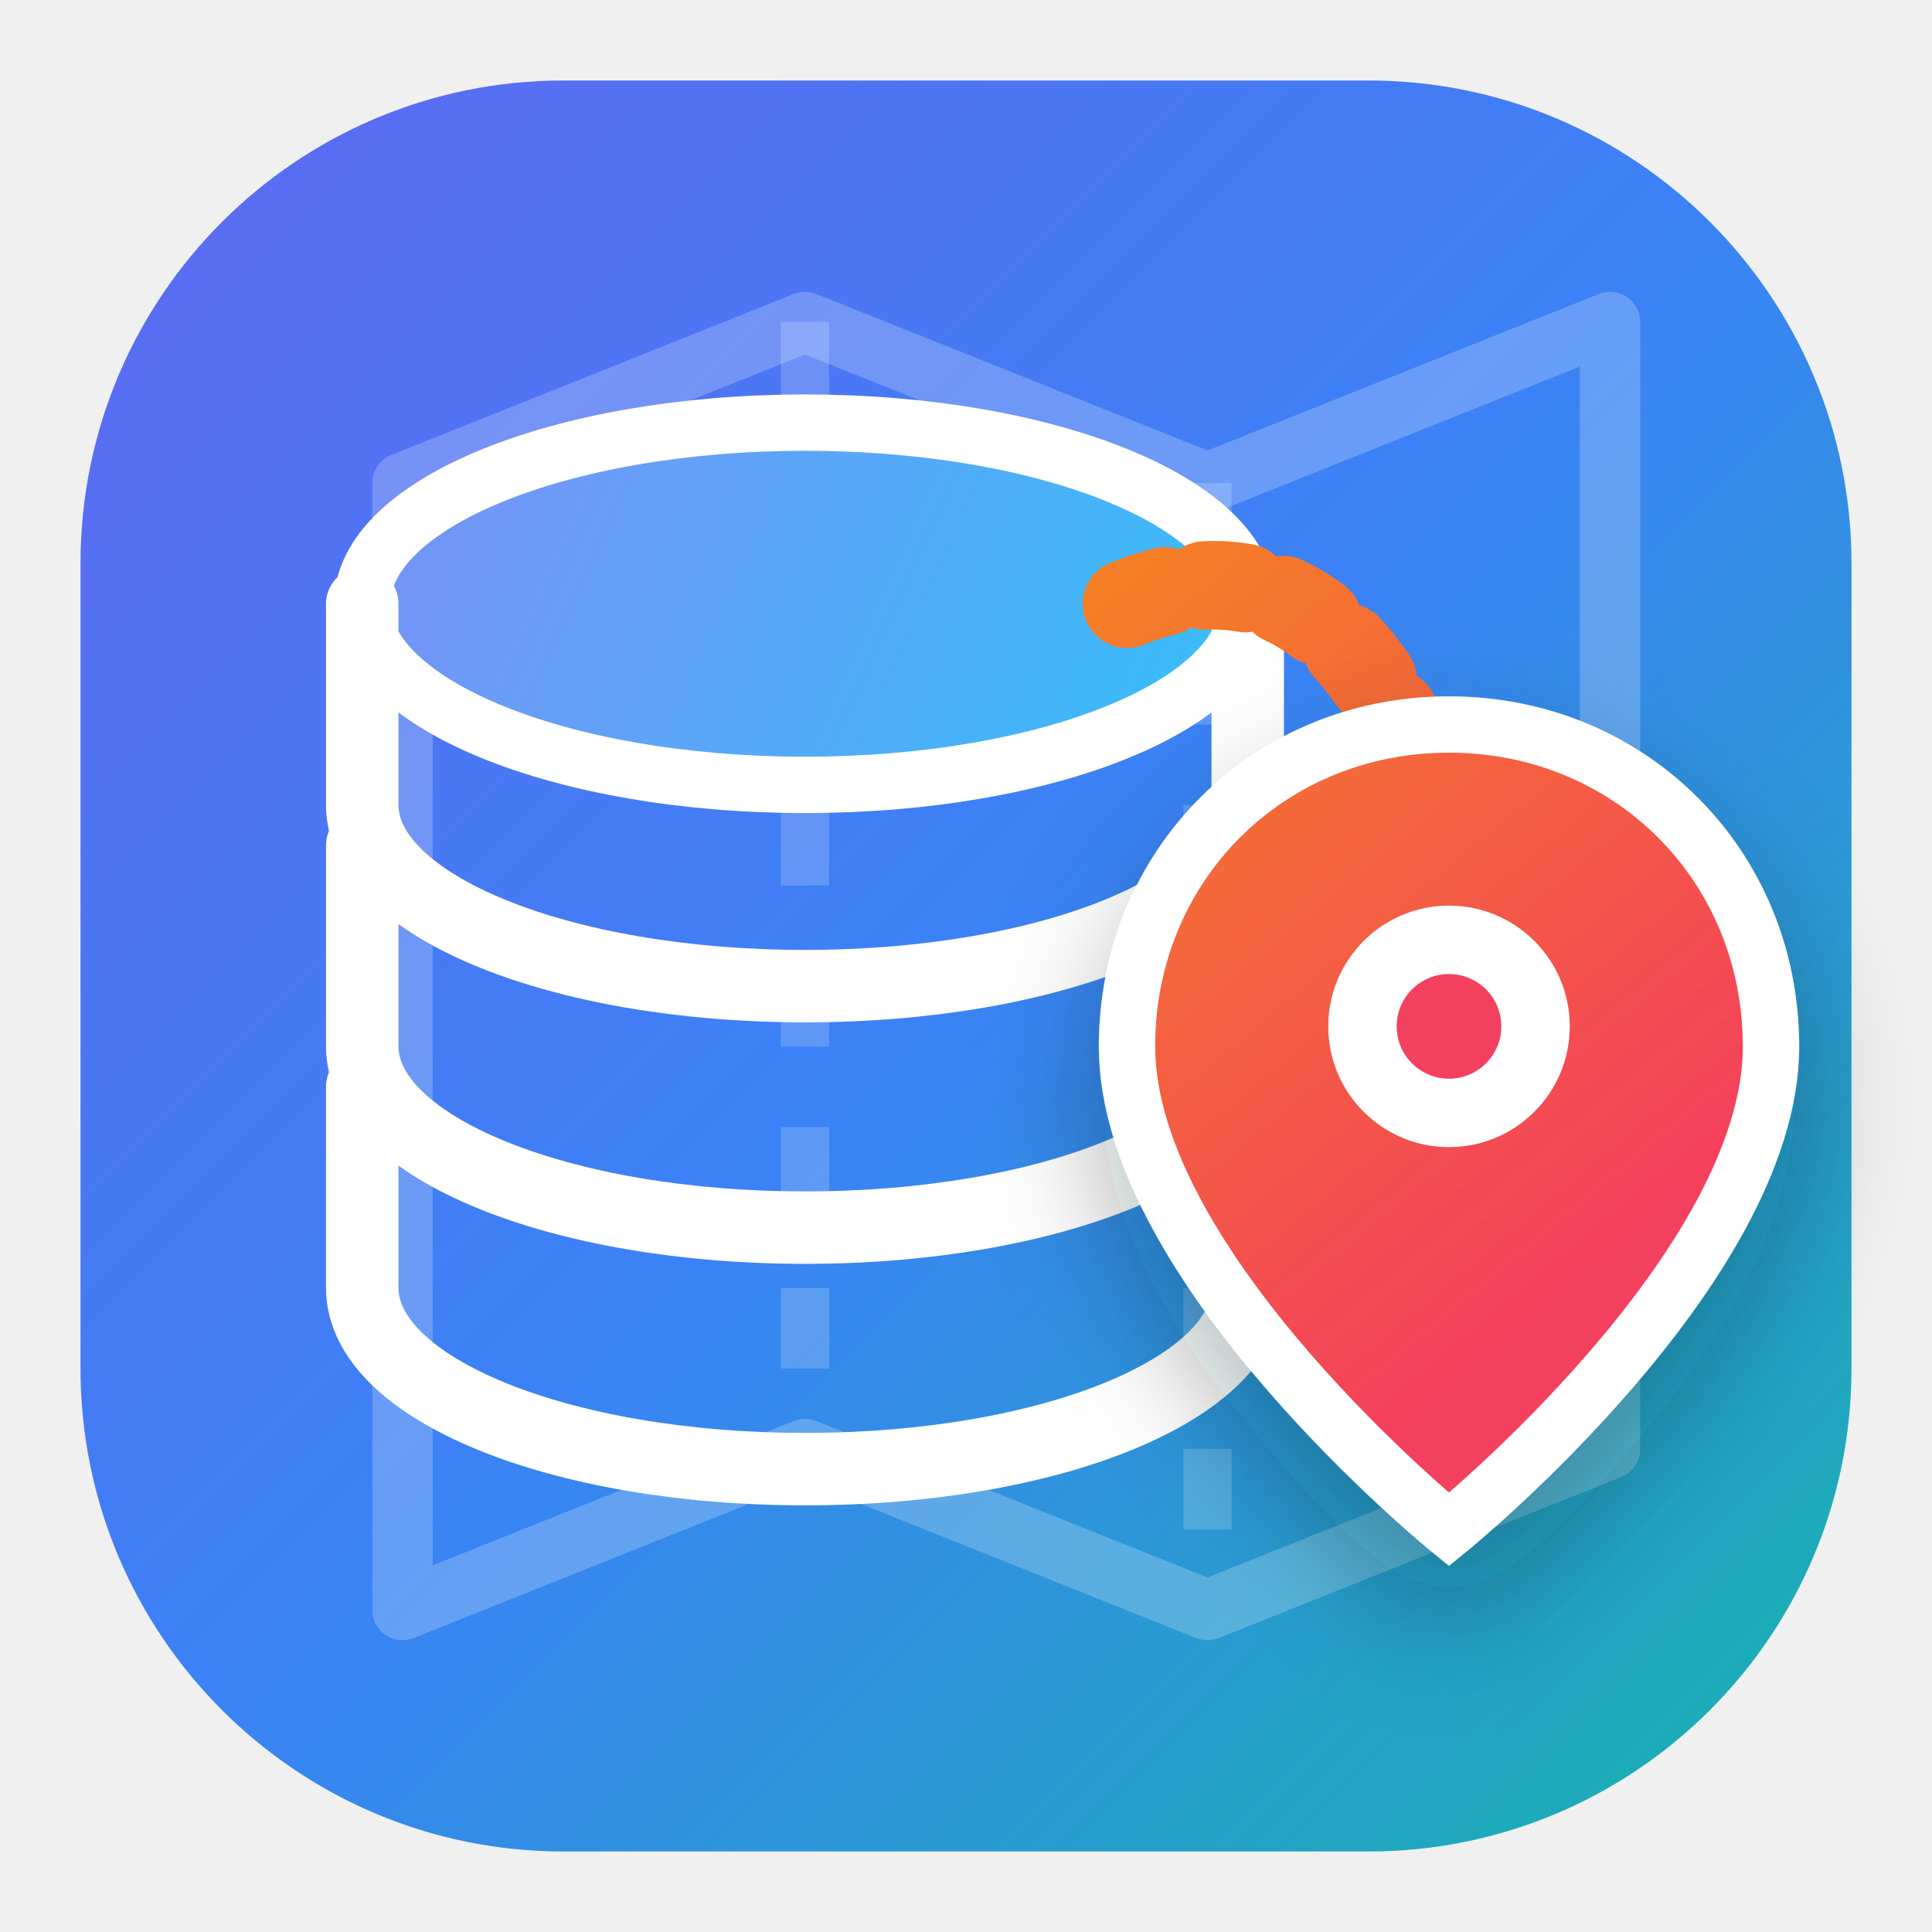
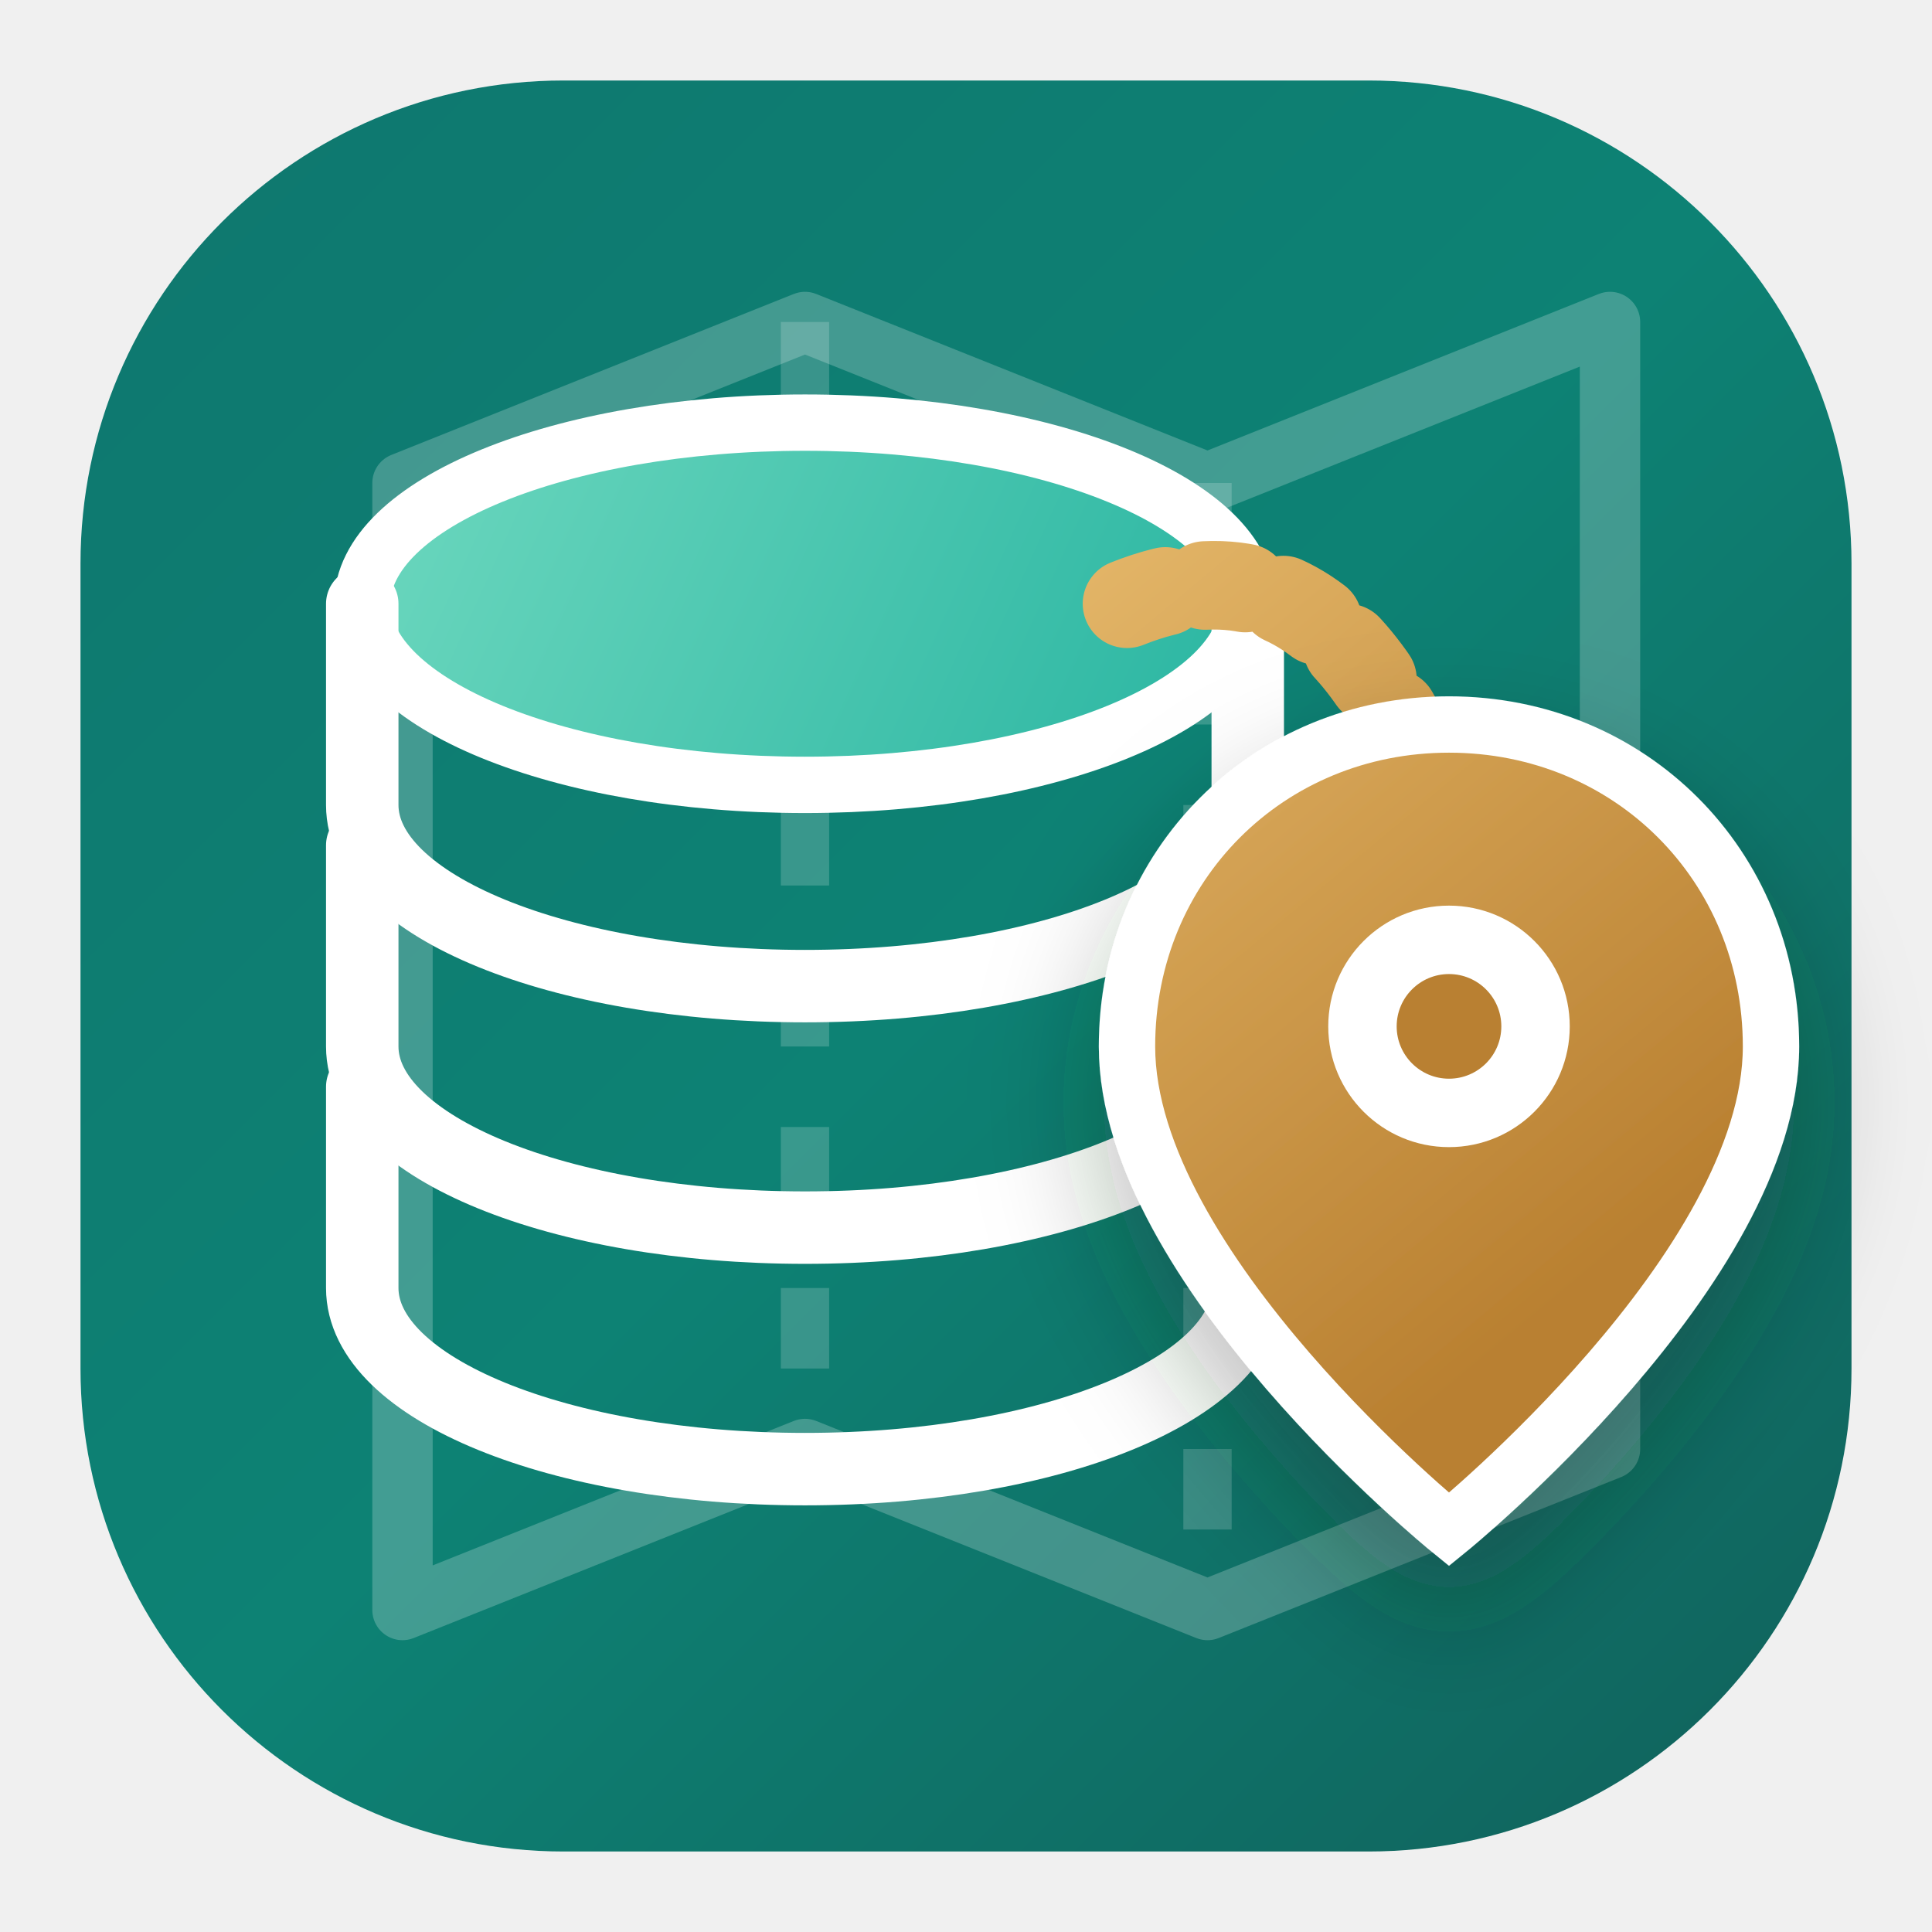
<svg xmlns="http://www.w3.org/2000/svg" viewBox="0 0 48 48" fill="none">
  <defs>
    <linearGradient id="dbmap-grad-primary" x1="0" y1="0" x2="48" y2="48" gradientUnits="userSpaceOnUse">
-       <stop offset="0%" stop-color="#6366f1" />
-       <stop offset="50%" stop-color="#3b82f6" />
-       <stop offset="100%" stop-color="#14b8a6" />
+       <stop offset="0%" stop-color="#0f766e" />
+       <stop offset="50%" stop-color="#0d8274" />
+       <stop offset="100%" stop-color="#115e59" />
    </linearGradient>
    <linearGradient id="dbmap-grad-accent" x1="24" y1="4" x2="44" y2="28" gradientUnits="userSpaceOnUse">
-       <stop offset="0%" stop-color="#f59e0b" />
-       <stop offset="100%" stop-color="#f43f5e" />
+       <stop offset="0%" stop-color="#f5cc7f" />
+       <stop offset="100%" stop-color="#b98031" />
    </linearGradient>
    <linearGradient id="dbmap-grad-cap" x1="8" y1="8" x2="30" y2="18" gradientUnits="userSpaceOnUse">
-       <stop offset="0%" stop-color="#818cf8" />
-       <stop offset="100%" stop-color="#38bdf8" />
+       <stop offset="0%" stop-color="#73dbc1" />
+       <stop offset="100%" stop-color="#2db7a3" />
    </linearGradient>
    <filter id="dbmap-shadow" x="-10%" y="-10%" width="120%" height="120%" filterUnits="userSpaceOnUse">
-       <feDropShadow dx="0" dy="1.5" stdDeviation="1.5" flood-color="#0f172a" flood-opacity="0.3" />
+       <feDropShadow dx="0" dy="1.5" stdDeviation="1.5" flood-color="#182e26" flood-opacity="0.3" />
    </filter>
  </defs>
  <rect x="2" y="2" width="44" height="44" rx="12" fill="url(#dbmap-grad-primary)" />
  <path d="M10 12 L20 8 L30 12 L40 8 V36 L30 40 L20 36 L10 40 Z" stroke="#ffffff" stroke-opacity="0.22" stroke-width="1.5" stroke-linecap="round" stroke-linejoin="round" />
  <path d="M20 8 V36 M30 12 V40" stroke="#ffffff" stroke-opacity="0.18" stroke-width="1.2" stroke-dasharray="2 2" />
  <ellipse cx="20" cy="15" rx="11" ry="4.5" fill="url(#dbmap-grad-cap)" stroke="#ffffff" stroke-width="1.4" />
  <path d="M9 15 V20 C9 22.5 13.9 24.5 20 24.5 C26.1 24.5 31 22.5 31 20 V15" fill="none" stroke="#ffffff" stroke-width="1.8" stroke-linecap="round" />
  <path d="M9 21 V26 C9 28.5 13.9 30.5 20 30.5 C26.1 30.5 31 28.5 31 26 V21" fill="none" stroke="#ffffff" stroke-width="1.8" stroke-linecap="round" />
  <path d="M9 27 V32 C9 34.5 13.9 36.5 20 36.5 C26.1 36.5 31 34.5 31 32 V27" fill="none" stroke="#ffffff" stroke-width="1.8" stroke-linecap="round" />
  <path d="M28 15 C33 13, 35 18, 36 21" stroke="url(#dbmap-grad-accent)" stroke-width="2.2" stroke-linecap="round" stroke-dasharray="1 1" />
  <g filter="url(#dbmap-shadow)">
    <path d="M36 18 C31.5 18, 28 21.5, 28 26 C28 31.5, 36 38, 36 38 C36 38, 44 31.5, 44 26 C44 21.5, 40.5 18, 36 18 Z" fill="url(#dbmap-grad-accent)" stroke="#ffffff" stroke-width="1.4" />
    <circle cx="36" cy="25.5" r="3" fill="#ffffff" />
-     <circle cx="36" cy="25.5" r="1.3" fill="#f43f5e" />
+     <circle cx="36" cy="25.5" r="1.3" fill="#b98031" />
  </g>
</svg>
